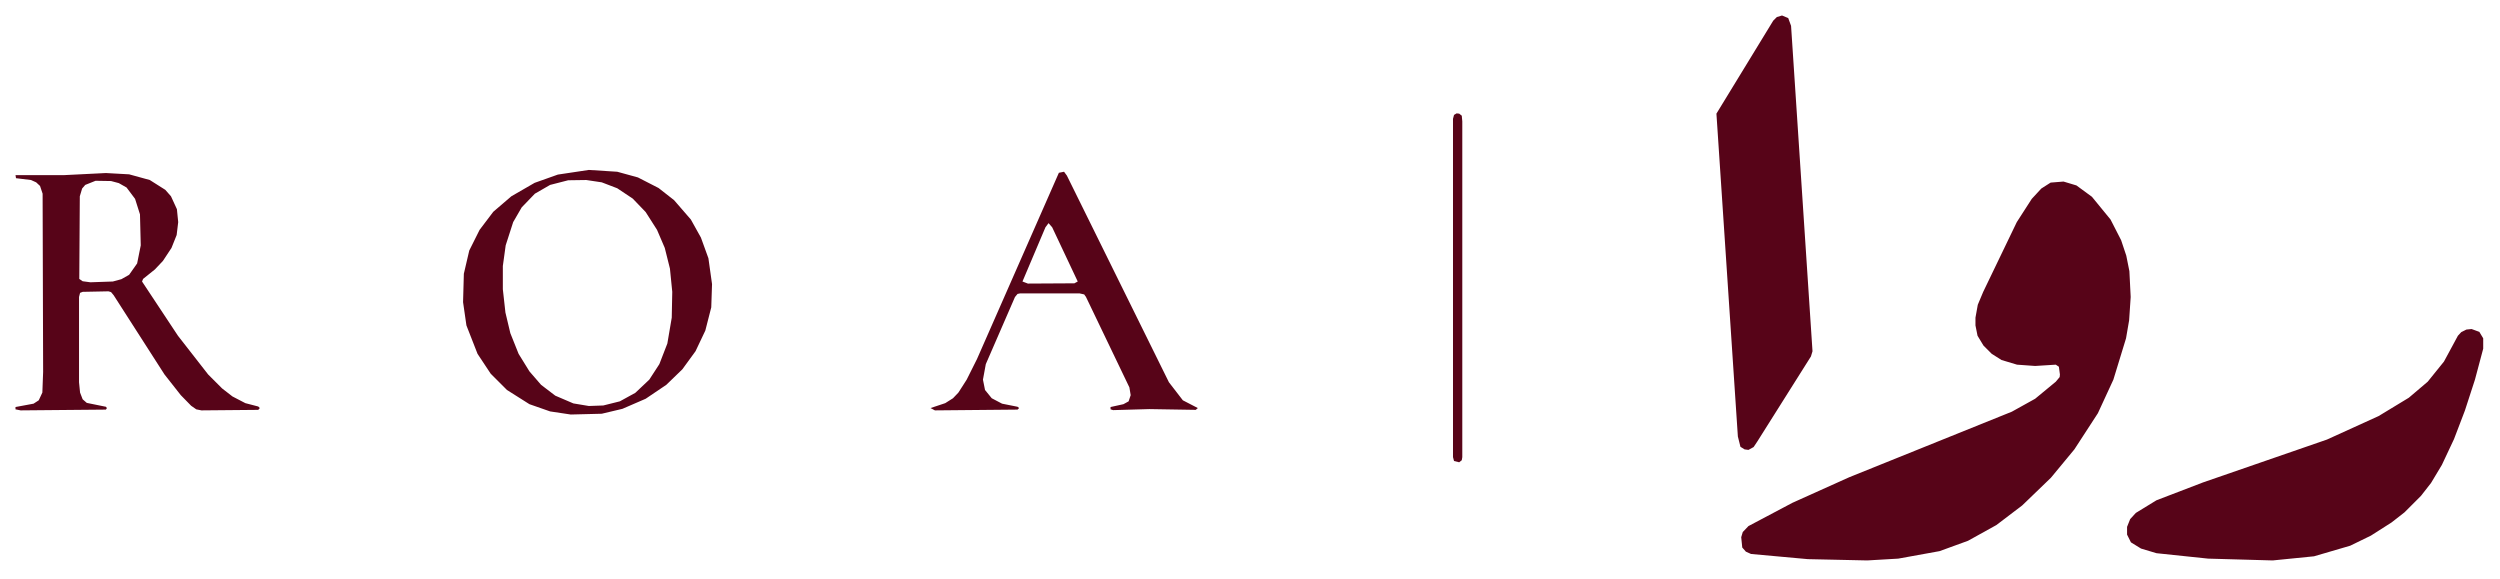
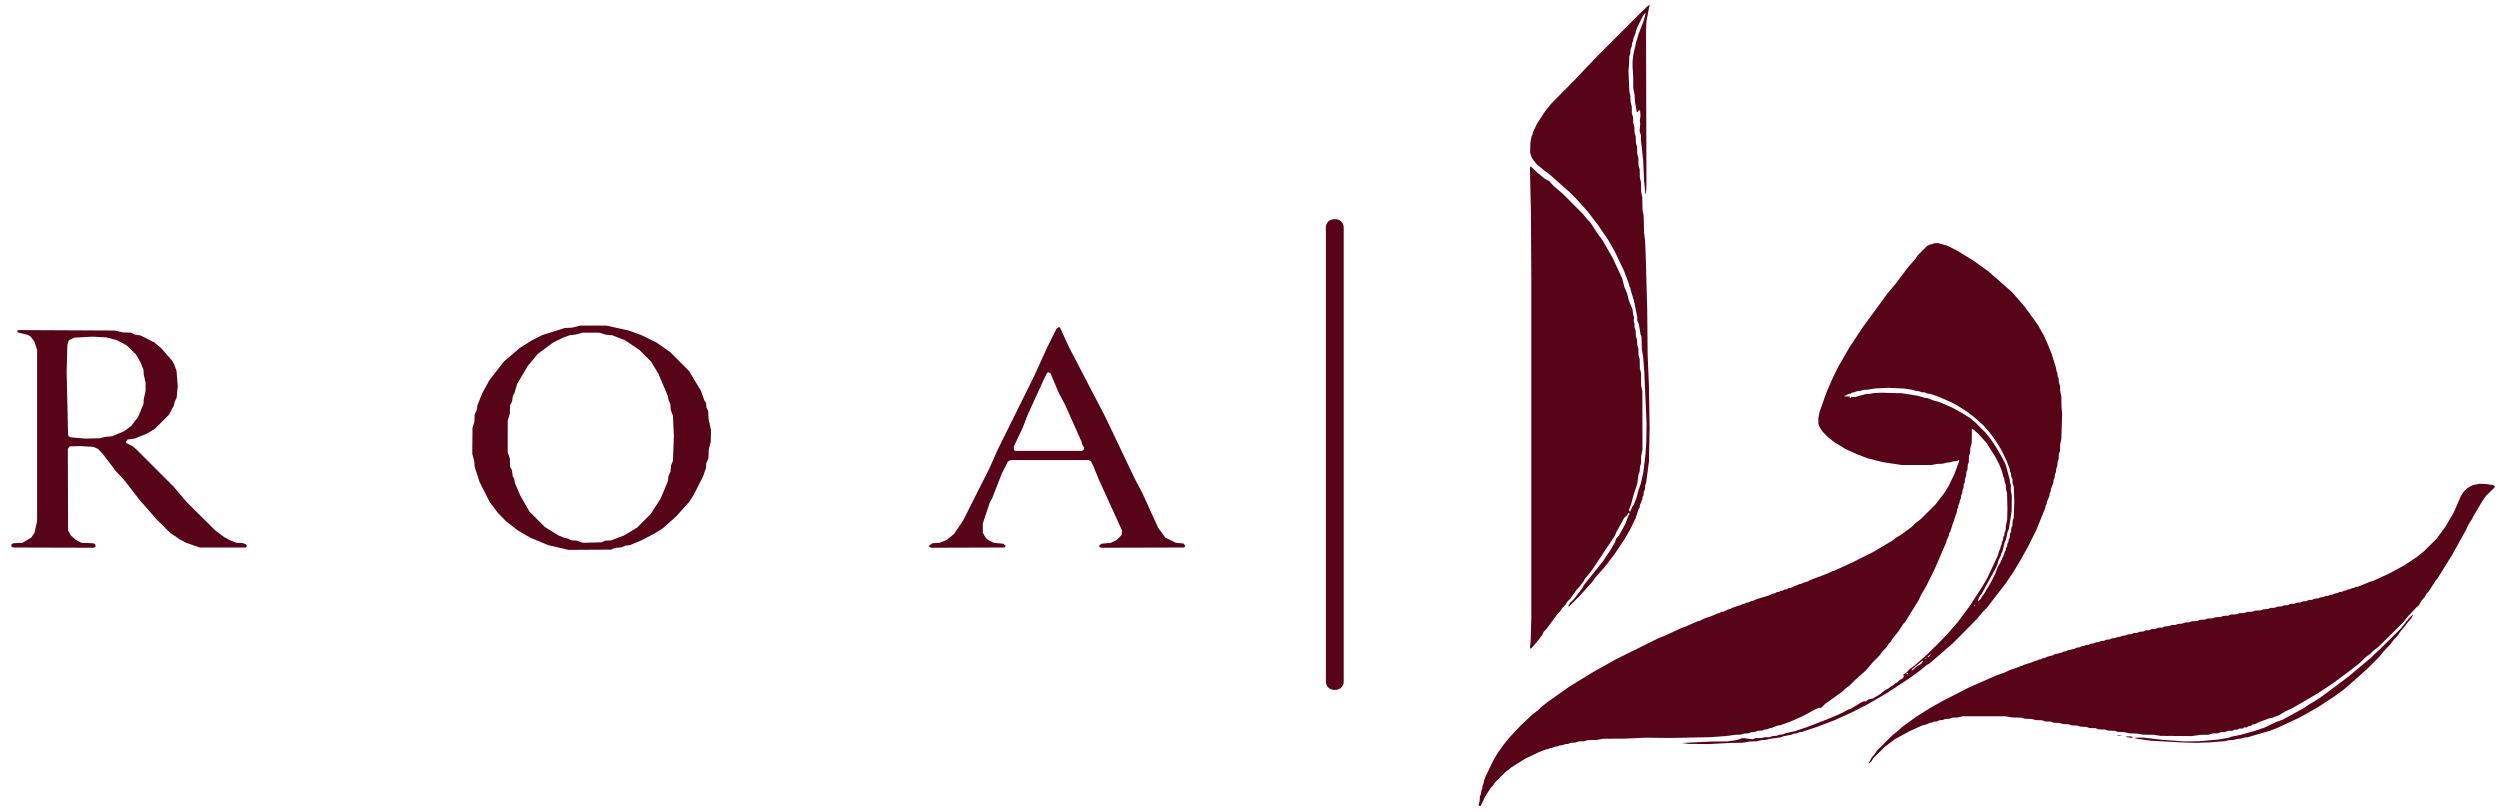
- <svg xmlns="http://www.w3.org/2000/svg" viewBox="0 0 968 224" width="968" height="224" aria-label="ROA روا" role="img">
-   <path fill="#570418" fill-rule="evenodd" d="M677.0 174.2L675.5 174.0 673.9 173.0 672.9 169.0 664.6 44.0 686.6 8.0 688.0 6.6 690.0 6.0 692.4 7.0 693.5 10.0 701.8 136.0 701.2 138.0 680.4 171.0 679.0 173.1 677.0 174.2ZM565.0 179.0L563.0 178.5 562.6 177.0 562.6 46.0 563.0 44.5 564.0 43.9 565.0 44.0 566.0 44.8 566.2 47.0 566.2 177.0 566.0 178.2 565.0 179.0ZM233.0 160.2L221.0 160.5 213.0 159.3 205.0 156.5 196.3 151.0 190.0 144.7 184.9 137.0 180.6 126.0 179.3 117.0 179.6 106.0 181.7 97.0 185.7 89.0 191.0 82.0 198.0 76.0 207.0 70.8 216.0 67.6 228.0 65.8 239.0 66.5 247.0 68.7 255.0 72.8 261.0 77.5 267.5 85.0 271.4 92.0 274.3 100.0 275.7 110.0 275.4 119.0 273.1 128.0 269.3 136.0 264.2 143.0 258.0 149.0 250.0 154.4 241.0 158.3 233.0 160.2ZM463.0 158.7L445.0 158.4 431.0 158.8 430.0 158.5 430.0 157.6 435.0 156.5 437.0 155.4 437.8 153.0 437.3 150.0 420.5 115.0 419.8 114.0 418.0 113.6 395.0 113.6 394.0 113.8 393.0 115.0 381.7 141.0 380.6 147.0 381.4 151.0 384.0 154.2 388.0 156.3 394.0 157.5 394.6 158.0 394.0 158.6 362.0 158.9 360.3 158.0 366.0 156.1 369.0 154.2 371.1 152.0 374.3 147.0 378.3 139.0 410.0 66.9 412.0 66.5 413.1 68.0 452.6 148.0 458.0 155.0 463.8 158.0 463.0 158.7ZM100.0 158.7L78.0 158.9 76.0 158.5 74.0 157.1 70.0 153.0 63.7 145.0 44.0 114.3 43.0 113.1 42.0 112.8 32.0 113.0 31.0 113.4 30.6 115.0 30.6 148.0 31.0 152.0 32.0 154.6 33.6 156.0 41.0 157.5 41.4 158.0 41.0 158.6 8.0 158.9 6.0 158.5 6.0 157.6 13.0 156.3 15.0 155.0 16.4 152.0 16.7 144.0 16.5 75.0 15.5 72.0 14.0 70.6 12.0 69.7 6.2 69.0 6.0 67.8 25.0 67.8 41.0 67.0 50.0 67.5 58.0 69.7 64.0 73.5 66.2 76.0 68.5 81.0 69.0 86.0 68.4 91.0 66.4 96.0 63.1 101.0 60.0 104.3 55.4 108.0 55.0 109.0 68.9 130.0 80.6 145.0 86.0 150.4 90.0 153.5 95.0 156.1 100.0 157.4 100.6 158.0 100.0 158.7ZM43.7 109.0L47.0 108.1 50.0 106.4 53.1 102.0 54.5 95.0 54.2 83.0 52.3 77.0 49.0 72.6 46.0 70.9 43.0 70.1 37.0 70.0 33.0 71.6 31.8 73.0 30.9 76.0 30.7 108.0 32.0 108.9 35.0 109.3 43.7 109.0ZM233.6 157.0L240.0 155.4 246.0 152.1 251.4 147.0 255.3 141.0 258.4 133.0 260.1 123.0 260.3 113.0 259.4 104.0 257.4 96.0 254.4 89.0 250.0 82.1 245.0 76.9 239.0 72.9 233.0 70.6 227.0 69.7 220.0 69.8 213.0 71.6 207.1 75.0 202.0 80.3 198.7 86.0 195.8 95.0 194.7 103.0 194.7 112.0 195.7 121.0 197.6 129.0 200.8 137.0 205.0 143.8 209.5 149.0 215.0 153.2 222.0 156.2 228.0 157.2 233.6 157.0ZM723.0 217.0L700.0 216.5 678.0 214.5 676.0 213.6 674.6 212.0 674.2 208.0 674.8 206.0 677.0 203.7 694.0 194.7 716.0 184.8 779.0 159.4 788.0 154.4 796.0 147.8 797.5 146.0 797.6 145.0 797.2 142.0 796.0 141.2 788.0 141.7 781.0 141.2 775.0 139.4 771.2 137.0 768.0 133.8 765.7 130.0 764.9 126.0 764.9 123.0 765.8 118.0 767.9 113.0 780.9 86.0 786.7 77.0 790.4 73.0 794.0 70.7 799.0 70.3 804.0 71.8 810.0 76.2 817.2 85.0 821.3 93.0 823.3 99.0 824.5 105.0 825.0 115.0 824.4 124.0 823.2 131.0 818.3 147.0 812.3 160.0 803.2 174.0 794.1 185.0 783.0 195.7 773.0 203.3 762.0 209.4 751.0 213.4 735.0 216.3 723.0 217.0ZM417.3 109.0L407.4 88.0 406.0 86.4 404.8 88.0 395.9 109.0 398.0 109.8 416.0 109.7 417.3 109.0ZM880.0 217.0L855.0 216.3 835.0 214.2 829.0 212.4 825.1 210.0 823.6 207.0 823.6 204.0 824.8 201.0 827.0 198.6 835.0 193.7 853.0 186.8 901.0 170.2 921.0 161.1 932.7 154.0 940.0 147.8 946.3 140.0 951.7 130.0 953.0 128.6 955.0 127.6 957.0 127.4 960.0 128.5 961.5 131.0 961.5 135.0 958.3 147.0 954.4 159.0 950.2 170.0 945.5 180.0 941.3 187.0 937.4 192.0 931.0 198.4 926.0 202.3 918.0 207.4 910.0 211.3 896.0 215.4 880.0 217.0Z" />
+ <svg xmlns="http://www.w3.org/2000/svg" viewBox="0 0 308.1 100" width="308" height="100" role="img" aria-label="ROA روا">
+   <g fill="#570418" fill-rule="evenodd">
+     <path transform="translate(0.0 39.0) scale(0.2913)" d="M258.5 98.6L240.5 98.7 232.0 96.7 224.5 93.6 222.0 92.2 219.0 90.4 214.0 86.5 210.6 83.0 207.2 78.5 202.9 70.0 200.8 63.5 200.7 61.5 199.8 58.0 199.9 47.0 200.7 44.5 200.8 41.5 201.7 39.5 202.0 37.5 204.0 32.5 207.0 27.0 213.2 19.0 220.0 13.2 225.1 10.0 229.5 7.8 239.0 4.8 242.0 4.7 245.5 3.8 256.5 3.8 266.0 5.9 271.5 7.9 277.8 11.0 283.5 15.0 291.5 23.0 296.6 31.5 298.0 35.5 298.7 36.5 298.9 38.5 299.6 40.0 299.8 43.5 300.8 48.0 300.7 53.0 299.9 56.0 299.7 60.0 298.8 62.0 298.7 64.0 297.5 67.5 293.5 75.4 291.5 78.5 286.0 84.6 280.5 89.5 277.4 91.5 271.5 94.6 266.5 96.7 264.5 96.9 263.0 97.6 260.0 97.9 258.5 98.6ZM501.0 97.7L466.0 97.8 465.1 97.5 465.0 97.0 466.0 96.1 470.0 95.7 472.5 94.5 474.5 92.4 474.7 90.5 464.9 69.0 462.5 63.1 461.5 61.1 460.5 60.7 428.0 60.7 427.0 60.9 426.3 61.5 423.8 66.5 419.7 77.0 418.8 78.5 415.8 87.5 415.8 91.5 417.0 93.5 418.0 94.5 420.5 95.7 424.5 96.1 425.5 97.0 425.0 97.7 394.0 97.8 393.2 97.5 393.0 97.0 394.5 95.9 397.5 95.7 400.5 94.5 403.6 92.0 407.5 86.2 418.5 64.4 422.0 56.5 437.6 25.0 443.0 13.1 447.0 5.1 448.0 4.4 448.5 4.7 452.3 13.0 467.5 42.2 480.0 68.4 483.5 75.1 490.0 89.4 493.0 93.5 497.5 95.7 500.7 96.0 501.5 97.0 501.0 97.7ZM104.0 97.7L84.5 97.7 78.5 95.6 76.0 94.2 72.0 91.5 66.0 85.5 59.0 77.5 52.5 69.1 49.1 65.5 43.4 58.0 41.5 56.0 39.5 55.1 34.0 54.8 29.5 54.9 28.7 56.0 28.8 90.5 30.0 92.6 32.1 94.5 34.5 95.7 39.5 95.9 40.4 96.5 40.4 97.5 39.5 97.8 6.0 97.7 4.9 97.5 4.8 96.5 5.5 95.9 9.5 95.7 13.2 93.5 14.6 91.5 15.7 86.5 15.7 14.0 14.5 10.5 13.0 8.5 12.0 7.8 7.5 6.7 7.2 6.0 8.0 5.7 48.5 5.9 52.0 6.7 55.5 6.8 57.0 7.6 59.5 8.0 65.4 11.0 68.3 13.5 72.7 18.5 73.6 20.0 74.7 23.0 75.2 29.5 74.7 34.5 73.9 36.0 73.6 37.5 71.5 41.5 65.5 47.5 62.0 49.6 57.0 51.6 54.0 52.0 53.2 53.0 53.5 53.5 56.0 54.8 57.5 56.0 73.5 72.0 79.0 78.5 91.0 90.4 95.0 93.4 97.5 94.7 100.0 95.7 102.5 95.8 104.0 96.3 104.5 97.0 104.0 97.7ZM254.5 95.5L256.0 94.8 258.5 94.7 264.0 92.6 269.5 89.3 275.3 83.5 279.5 77.0 282.6 69.5 282.8 67.5 283.7 65.5 283.9 63.0 284.7 61.0 285.1 50.5 284.7 42.0 283.8 39.5 283.6 37.0 282.9 35.5 282.5 33.5 278.5 24.1 275.4 19.0 270.5 14.1 264.4 10.0 259.0 7.9 256.5 7.7 253.5 6.8 246.5 6.8 243.5 7.6 241.0 7.9 238.0 9.0 234.0 11.0 227.5 15.8 223.2 21.0 218.8 28.5 217.6 32.5 217.0 33.5 216.6 36.0 215.8 37.5 215.7 41.0 214.8 44.0 214.8 57.5 215.7 60.0 215.8 63.5 216.6 65.0 216.9 67.5 217.5 68.5 217.9 70.5 220.0 75.5 224.0 82.5 230.5 89.0 236.1 92.5 238.5 93.5 240.5 94.0 241.5 94.6 244.0 94.8 246.5 95.7 254.5 95.5ZM42.0 51.5L44.5 50.9 47.5 50.6 52.5 48.5 55.5 46.3 58.4 42.5 60.7 37.0 60.8 35.0 61.6 31.5 61.6 28.0 60.8 24.5 60.7 22.5 59.5 19.5 57.5 16.0 53.5 12.1 49.5 10.0 45.0 8.8 39.0 8.5 31.5 8.9 29.1 10.0 28.5 12.0 28.2 23.5 28.8 50.0 29.0 50.6 30.0 51.1 36.0 51.6 42.0 51.5ZM458.4 56.5L458.7 55.5 457.8 54.0 457.6 53.0 450.7 37.5 447.8 32.0 444.5 24.1 443.5 23.5 443.0 23.8 441.9 26.0 434.8 41.5 432.7 47.0 428.9 55.0 429.0 56.5 429.5 56.8 432.0 56.8 457.5 56.8 458.4 56.5Z" />
+     <rect x="163.4" y="27.0" width="2.2" height="58.0" rx="1" />
+     <path transform="translate(181.6 0) scale(0.1629)" d="M43.5 490.6L42.9 490.5 42.7 489.5 43.2 485.0 43.7 467.5 43.7 419.5 43.7 212.0 43.4 160.5 42.8 133.5 42.7 127.0 43.0 125.9 43.5 125.9 48.0 130.3 54.0 135.2 57.3 137.0 60.5 140.5 67.5 146.5 82.5 161.5 85.7 165.5 88.6 168.5 94.0 176.9 97.5 181.5 105.5 195.5 112.5 210.7 114.1 217.0 116.2 222.0 117.6 227.5 120.3 234.0 120.8 238.0 121.4 240.0 121.2 243.0 121.8 245.0 121.8 247.5 122.7 250.5 122.8 254.5 123.6 256.5 123.9 261.0 124.7 263.5 124.8 268.5 125.7 271.5 125.8 278.5 126.7 282.0 126.8 291.5 127.7 296.0 127.8 340.0 126.8 345.0 126.7 350.5 125.9 353.0 125.7 356.5 124.8 359.0 123.8 366.0 121.0 374.5 119.2 381.5 117.6 385.5 118.0 386.8 118.5 386.9 120.2 383.0 121.1 382.0 123.3 376.5 124.7 371.0 126.6 365.5 128.5 357.0 130.1 343.5 130.7 333.5 130.9 320.5 129.2 281.5 128.3 270.0 127.3 263.5 127.1 255.0 126.4 253.0 125.0 245.0 123.9 242.5 123.8 239.5 121.4 227.5 118.9 219.5 118.6 217.5 117.9 216.5 117.5 214.5 113.7 204.5 106.5 189.5 101.6 181.0 93.7 169.5 86.4 160.0 77.4 150.0 72.5 145.1 56.5 131.0 54.0 129.3 47.6 124.0 44.9 120.5 44.0 119.0 42.8 115.5 43.0 108.0 43.9 103.0 44.7 101.5 44.9 100.0 48.0 93.5 54.2 84.0 59.1 78.0 75.4 61.5 94.0 42.0 127.0 9.0 132.0 4.2 133.0 3.9 133.3 4.5 132.8 5.5 130.8 16.0 130.5 22.0 130.8 140.0 130.5 146.4 130.0 146.4 129.0 136.5 128.3 121.0 126.6 105.5 126.7 102.5 125.6 99.0 126.1 93.5 125.8 91.0 126.3 87.5 126.0 84.0 125.5 83.0 125.5 80.9 125.5 83.0 124.0 84.8 123.5 84.6 122.2 77.5 121.8 71.5 120.8 66.5 120.8 58.5 120.3 50.5 120.3 46.0 121.0 40.7 123.1 31.5 124.9 25.5 128.6 16.0 130.1 10.5 130.0 9.8 129.0 10.6 128.0 12.2 123.9 20.5 122.8 23.5 122.6 25.0 120.9 29.0 120.7 31.0 119.9 32.5 119.7 35.0 118.8 37.0 118.6 40.5 117.8 42.5 117.7 48.0 117.2 53.5 117.9 69.5 118.6 72.0 118.8 77.0 119.7 80.5 119.8 86.0 120.7 88.5 120.8 93.0 121.7 96.0 121.8 100.5 122.7 103.0 122.8 108.0 123.7 111.0 123.8 116.0 124.7 119.5 124.8 125.0 125.7 128.0 125.8 134.0 126.7 138.0 126.8 145.0 127.7 149.5 127.8 158.5 128.7 163.0 129.0 176.0 129.7 181.0 130.2 191.5 131.4 234.0 131.7 267.5 132.7 292.0 133.2 323.5 132.7 349.0 130.6 365.0 129.9 367.0 129.7 370.0 128.8 372.0 128.6 374.5 128.0 375.5 127.7 377.5 125.9 382.0 125.6 384.0 124.9 385.0 122.6 392.0 118.5 400.4 114.5 407.4 106.5 419.4 99.5 428.5 92.0 437.0 89.5 440.5 80.5 450.5 72.0 459.0 71.8 458.0 73.0 456.0 76.0 453.1 82.2 445.0 83.5 442.5 98.0 424.4 104.0 415.3 107.1 410.0 107.8 407.5 110.0 405.1 114.7 396.5 117.2 390.0 117.9 389.0 118.0 388.5 117.5 387.8 117.0 388.1 116.0 389.9 114.1 391.5 108.3 402.0 106.7 405.5 89.4 431.5 84.1 438.0 83.4 439.5 79.9 444.0 78.0 446.0 73.5 452.5 71.0 455.0 69.5 457.5 67.0 460.0 65.4 462.5 63.1 465.0 55.3 475.5 53.0 478.0 51.8 480.5 48.5 484.8 43.5 490.6ZM125.0 91.6L125.0 91.2 125.0 91.6ZM5.0 609.7L4.1 609.5 3.8 608.5 4.6 606.0 4.8 602.5 5.6 600.5 5.9 598.0 6.6 596.5 6.9 594.0 7.6 592.5 7.9 590.5 9.0 587.5 15.0 575.1 18.0 570.0 22.6 563.5 27.0 558.0 35.4 549.0 45.0 540.0 48.5 537.5 51.0 535.0 56.0 531.0 73.0 519.0 91.1 508.0 107.1 499.0 139.5 482.9 145.0 480.7 157.5 474.9 161.0 473.7 169.5 469.9 171.0 469.6 174.5 467.9 181.0 465.6 184.5 464.0 186.0 463.7 187.5 462.8 189.0 462.7 192.5 461.0 194.0 460.7 195.5 459.8 202.5 457.5 203.5 456.9 205.0 456.7 206.5 455.8 208.0 455.7 209.5 454.8 211.0 454.6 215.0 452.9 222.5 450.7 226.5 449.0 228.0 448.7 229.5 447.8 231.0 447.7 232.5 446.8 234.0 446.7 235.5 445.8 237.0 445.7 238.5 444.8 240.0 444.6 246.5 441.8 248.0 441.6 249.0 441.0 253.0 439.7 254.5 438.8 268.0 433.7 271.5 432.0 273.0 431.6 286.4 425.5 302.3 417.5 317.5 408.5 319.0 407.1 323.5 404.4 331.0 398.9 334.0 396.0 338.5 392.5 349.5 381.5 356.5 372.4 359.5 367.4 363.6 359.0 367.5 348.4 367.0 348.0 365.5 348.8 363.0 348.9 360.5 349.7 358.0 349.9 355.0 350.7 350.5 350.9 346.5 351.7 324.0 351.7 310.0 349.6 298.0 346.6 290.0 343.5 281.5 339.6 273.0 334.5 268.0 330.5 264.1 326.5 261.8 323.0 260.9 320.5 260.8 316.5 261.8 311.5 266.9 297.0 271.9 285.5 276.0 277.2 284.2 263.0 294.0 248.1 313.1 222.0 319.4 214.5 328.0 203.0 334.4 195.5 336.1 193.0 343.1 186.0 345.5 184.8 347.0 184.6 348.5 183.9 351.5 183.8 358.5 185.8 366.5 189.9 378.5 197.3 389.5 205.2 407.5 221.0 417.0 232.0 426.8 245.5 431.6 254.0 434.5 260.5 437.5 268.0 440.6 278.0 441.0 280.5 441.6 282.0 441.9 284.5 442.6 286.0 442.8 289.0 443.7 292.0 443.8 295.5 444.7 300.0 444.8 307.5 445.3 313.0 444.7 332.0 443.8 336.0 443.7 341.0 442.8 343.5 442.7 347.0 441.9 349.0 441.6 352.5 440.9 354.0 440.6 357.0 439.8 359.0 439.7 361.0 438.8 363.0 438.7 365.0 436.8 370.0 436.5 372.0 435.9 373.0 435.7 375.0 433.8 379.5 433.6 381.0 432.8 382.5 432.6 384.0 425.7 401.0 419.5 413.4 414.5 422.4 408.5 432.5 402.4 441.5 388.5 459.5 385.1 463.0 380.5 468.5 362.7 486.5 345.0 501.8 342.8 503.0 336.7 508.0 329.8 513.0 312.3 524.5 298.5 532.5 286.9 538.5 273.5 544.6 260.5 549.6 248.5 553.6 246.5 553.8 244.5 554.7 242.5 554.9 240.5 555.7 234.5 556.9 232.5 557.7 224.0 558.9 221.5 559.6 217.5 559.9 214.0 560.7 209.0 560.9 203.5 561.8 193.5 562.0 178.5 562.8 163.0 562.7 157.4 562.0 180.0 560.9 192.0 560.8 199.5 559.7 203.0 558.4 205.5 558.4 211.0 559.2 213.5 558.3 217.5 558.3 220.5 557.6 224.0 557.6 226.0 556.8 229.5 556.5 231.0 555.8 234.0 555.5 236.0 554.6 243.0 553.1 252.5 549.9 269.5 543.3 278.5 539.4 283.5 536.7 285.0 536.3 294.0 530.9 295.5 530.4 297.0 530.6 297.4 530.0 298.9 529.0 302.0 528.4 307.5 525.1 311.5 521.9 313.5 521.0 315.5 519.4 317.5 518.4 319.0 516.9 320.5 516.2 322.5 514.2 324.5 513.3 326.0 511.0 325.0 511.0 325.3 510.0 327.5 508.7 330.0 506.0 333.5 503.5 342.5 495.6 351.5 486.8 359.4 478.5 366.5 470.3 375.3 458.5 384.5 444.3 388.5 437.5 396.5 420.5 397.7 416.5 398.5 415.0 398.8 413.0 399.5 411.9 399.7 410.0 400.5 408.5 400.7 406.5 401.5 405.0 401.7 403.0 402.5 401.0 402.8 397.0 403.7 393.5 403.9 384.5 403.6 373.0 402.8 370.0 402.6 366.5 401.8 364.5 401.5 362.0 400.8 360.5 399.6 356.0 397.6 351.0 394.5 345.1 388.1 335.0 381.8 328.0 377.5 324.3 377.0 324.5 377.0 325.0 376.9 335.0 375.8 339.0 375.7 342.5 374.8 345.0 374.7 349.5 373.9 351.5 373.7 355.0 372.8 357.0 372.7 360.0 371.8 362.0 371.7 364.5 370.8 366.5 370.7 369.0 369.8 371.0 369.7 373.0 368.8 375.0 368.7 377.0 367.9 378.5 367.6 380.5 366.8 382.0 366.6 384.0 365.8 385.5 365.6 387.5 363.9 392.0 363.5 394.0 362.9 395.0 360.7 402.0 359.8 403.5 359.6 405.0 358.0 408.5 357.7 410.0 348.6 431.0 342.5 443.3 339.0 449.2 336.4 454.5 326.5 470.5 325.0 472.0 321.5 477.5 317.0 483.0 315.5 485.5 314.0 487.0 312.5 489.5 309.1 493.0 307.4 495.5 302.0 501.0 296.5 507.4 289.0 514.0 284.5 518.5 281.0 521.1 278.5 523.5 266.0 532.4 263.0 535.4 261.5 535.4 259.0 536.3 249.0 541.7 240.0 545.7 232.0 548.6 230.0 548.8 225.5 550.6 224.0 550.8 222.0 551.7 220.0 551.8 218.5 552.6 215.0 552.8 213.0 553.6 210.0 553.9 208.0 554.7 204.5 554.9 202.0 555.7 198.0 555.8 191.5 556.7 179.5 557.6 148.5 558.2 130.0 558.0 114.5 558.7 98.0 558.8 93.0 559.7 86.5 559.8 83.5 560.7 79.5 560.8 77.0 561.7 73.5 561.9 71.5 562.7 69.0 562.9 67.5 563.6 65.0 563.9 63.5 564.6 61.0 564.9 59.5 565.7 58.0 565.8 56.5 566.6 55.0 566.8 49.5 568.9 39.0 573.9 29.0 580.2 24.1 584.0 16.1 592.0 14.5 594.5 13.0 596.0 9.0 602.1 5.5 609.4 5.0 609.7ZM382.1 454.5L383.7 453.0 384.7 451.0 385.7 450.0 391.5 440.3 394.7 434.0 396.5 429.0 398.3 426.0 401.5 419.0 401.8 417.5 402.7 416.0 402.8 414.5 403.7 413.0 403.8 411.5 404.6 410.0 404.9 408.0 405.7 406.5 405.8 404.0 406.7 402.0 406.8 399.5 407.7 397.5 407.8 394.0 408.7 391.5 409.1 379.0 408.7 368.0 407.8 365.5 407.7 362.5 406.8 360.5 406.6 358.0 405.8 356.5 405.7 355.0 403.5 349.0 399.5 340.6 395.8 334.5 390.4 327.0 385.5 321.5 379.5 316.1 374.0 311.8 366.5 307.0 360.9 304.0 351.5 299.9 345.5 297.9 343.5 297.7 341.5 296.8 339.0 296.6 337.0 295.9 334.5 295.6 332.5 294.9 326.5 293.9 314.0 293.3 303.5 293.8 298.5 294.7 294.5 294.9 292.5 295.7 290.0 295.9 288.0 296.7 286.5 296.9 285.0 297.8 283.4 298.0 282.0 299.0 280.5 299.4 280.5 299.7 281.0 299.8 284.5 299.9 284.8 300.0 284.4 301.0 285.0 301.1 286.0 300.2 288.5 300.3 297.5 297.8 299.5 297.9 302.5 297.3 308.5 297.0 324.0 297.4 336.0 299.3 341.5 300.9 343.5 301.1 348.0 302.9 352.0 303.9 362.0 308.2 369.5 312.3 375.5 316.1 379.5 319.4 387.1 327.0 391.2 332.0 395.5 338.5 400.4 347.0 402.6 351.5 405.6 362.5 405.8 364.5 406.5 367.0 406.4 370.5 407.2 375.0 407.1 386.5 405.0 400.0 404.0 402.5 402.8 408.0 401.9 410.0 400.0 417.5 399.3 418.5 399.0 420.0 397.3 423.5 396.3 427.0 395.2 429.5 384.2 449.5 382.5 451.6 381.7 454.0 381.7 454.5 382.0 454.7 382.1 454.5ZM299.5 577.3L299.1 577.0 301.2 573.0 303.4 570.5 305.0 568.0 312.0 561.0 317.0 556.0 321.5 552.5 324.0 550.1 335.1 542.0 346.3 535.0 355.3 530.0 375.0 519.9 395.5 510.9 402.0 508.6 405.5 506.9 412.5 504.5 413.5 503.9 415.0 503.6 416.0 503.0 423.5 500.6 424.5 499.9 426.5 499.6 427.5 498.9 429.5 498.6 430.5 497.9 432.5 497.6 433.5 496.9 438.5 495.6 439.5 494.9 445.0 493.6 446.5 492.8 448.0 492.7 449.5 491.9 455.0 490.6 456.5 489.8 458.5 489.6 460.0 488.8 462.0 488.5 463.5 487.8 465.5 487.7 467.0 486.9 469.0 486.7 471.0 485.8 473.0 485.7 474.5 484.9 477.0 484.7 478.5 483.9 481.0 483.7 483.0 482.8 485.5 482.6 487.0 481.9 489.0 481.7 491.0 480.9 493.5 480.6 495.0 479.8 497.5 479.7 499.5 478.8 502.0 478.7 504.0 477.8 506.5 477.7 508.5 476.8 511.5 476.6 513.0 475.8 516.0 475.6 518.0 474.8 521.0 474.7 523.0 473.8 526.0 473.6 528.0 472.8 531.0 472.7 533.0 471.9 536.0 471.7 538.5 470.8 541.5 470.7 543.5 469.9 547.5 469.7 549.5 468.8 553.0 468.7 555.5 467.8 559.0 467.7 561.5 466.8 565.0 466.7 567.5 465.8 571.0 465.7 573.0 464.8 577.0 464.7 579.5 463.8 583.0 463.7 585.5 462.8 589.0 462.7 591.5 461.8 595.5 461.7 597.5 460.9 601.0 460.6 603.0 459.8 606.0 459.7 608.0 458.9 611.5 458.6 613.0 457.9 616.0 457.7 618.0 456.8 621.0 456.6 623.0 455.8 625.5 455.7 627.5 454.8 630.0 454.7 632.0 453.8 634.5 453.7 636.0 452.9 639.0 452.6 640.5 451.9 643.0 451.6 644.5 450.8 646.5 450.7 648.0 449.9 650.0 449.7 651.5 448.9 653.5 448.6 655.0 447.8 657.0 447.6 658.5 446.8 660.0 446.7 661.5 445.8 663.0 445.7 664.5 444.9 666.0 444.7 667.5 444.0 669.5 443.6 678.5 439.9 680.0 439.6 693.3 433.5 704.3 427.5 713.5 421.4 719.5 416.5 728.5 407.5 735.2 398.5 741.6 387.5 747.0 375.1 749.0 372.0 752.0 369.0 756.0 366.9 761.0 365.9 765.0 366.0 771.0 366.8 772.0 367.2 772.7 368.0 772.5 368.6 766.0 375.0 763.2 379.0 756.0 391.1 755.5 392.5 753.0 396.2 750.5 401.4 740.5 419.4 729.3 437.5 728.0 439.0 722.5 447.5 721.0 449.0 719.5 451.7 717.4 454.0 715.0 458.0 713.0 459.7 707.1 466.0 703.5 470.5 684.5 489.3 681.0 492.0 678.0 494.9 675.0 497.0 670.5 501.4 665.5 505.4 650.5 516.6 638.5 524.6 619.5 535.6 614.3 538.0 609.5 540.9 606.5 542.1 605.5 542.2 604.5 543.0 602.5 543.2 595.0 545.9 591.0 547.8 589.5 547.9 588.0 549.0 586.5 549.2 585.0 550.2 583.0 550.2 581.5 551.2 579.5 551.0 578.0 551.9 575.5 552.0 574.0 552.8 571.0 552.8 568.5 553.7 565.5 553.8 563.0 554.7 559.0 554.8 556.0 555.8 550.5 555.8 543.0 556.8 519.5 556.6 515.0 555.8 506.5 555.7 502.0 554.9 496.0 554.7 492.5 553.8 487.5 553.6 485.0 552.8 480.0 552.6 477.5 551.8 473.0 551.7 470.5 550.8 466.0 550.7 463.5 549.8 459.5 549.7 456.5 548.8 452.5 548.7 450.0 547.8 446.0 547.7 443.0 546.8 439.0 546.7 436.5 545.8 432.5 545.7 430.0 544.8 425.5 544.7 422.0 543.8 417.5 543.7 414.0 542.8 407.5 542.7 402.5 541.8 370.0 541.8 366.5 542.7 362.5 542.8 360.0 543.7 357.0 543.8 355.0 544.6 352.5 544.8 350.5 545.7 348.0 545.9 347.0 546.5 345.0 546.8 343.5 547.6 339.0 548.9 330.0 553.0 319.0 559.0 311.0 565.0 302.5 573.5 300.9 576.0 299.5 577.3ZM379.2 458.5L379.5 457.4 378.8 458.0 379.0 458.7 379.2 458.5ZM557.5 561.5L547.5 561.9 538.5 561.7 512.5 560.3 502.5 558.9 500.8 558.5 500.4 558.0 506.5 557.9 521.0 559.6 537.5 560.8 548.5 560.7 563.5 559.4 571.5 558.0 573.0 557.3 580.5 555.8 591.5 552.7 599.0 550.1 606.3 546.5 612.5 544.2 628.5 535.4 632.0 532.9 636.5 530.3 642.5 526.3 662.0 511.7 678.9 497.5 687.5 489.3 701.4 475.5 708.2 467.0 710.5 465.0 710.6 465.5 709.5 467.5 701.0 478.0 699.4 480.5 696.1 484.0 693.5 487.5 689.1 492.0 685.5 496.5 675.5 506.5 658.5 521.5 651.0 526.9 639.5 534.5 625.0 542.7 608.3 550.5 603.0 552.6 585.5 557.7 583.0 557.9 580.5 558.7 578.0 558.9 575.0 559.7 571.5 559.9 568.5 560.6 557.5 561.5ZM344.2 497.0L346.5 494.4 343.6 496.5 343.4 497.0 344.2 497.0ZM341.8 498.5L342.6 498.0 342.5 497.5 341.5 498.5 341.8 498.5ZM332.1 507.0L335.5 503.9 338.5 502.3 340.2 500.0 340.0 499.7 339.0 500.2 331.5 506.4 331.4 507.0 332.1 507.0ZM328.3 510.0L328.7 509.5 328.5 509.1 327.5 509.3 327.5 510.0 328.3 510.0ZM235.0 550.6L234.5 550.8 234.2 550.5 235.0 550.6ZM490.0 556.7L486.5 556.5 488.0 556.1 490.4 556.5 490.0 556.7ZM498.0 558.1L493.7 557.5 493.8 557.0 497.5 557.0 498.7 557.5 498.5 558.0 498.0 558.1ZM151.0 562.0L151.3 562.0 151.0 562.0ZM156.5 562.0L154.6 562.0 156.7 562.0 156.5 562.0Z" />
+   </g>
</svg>
